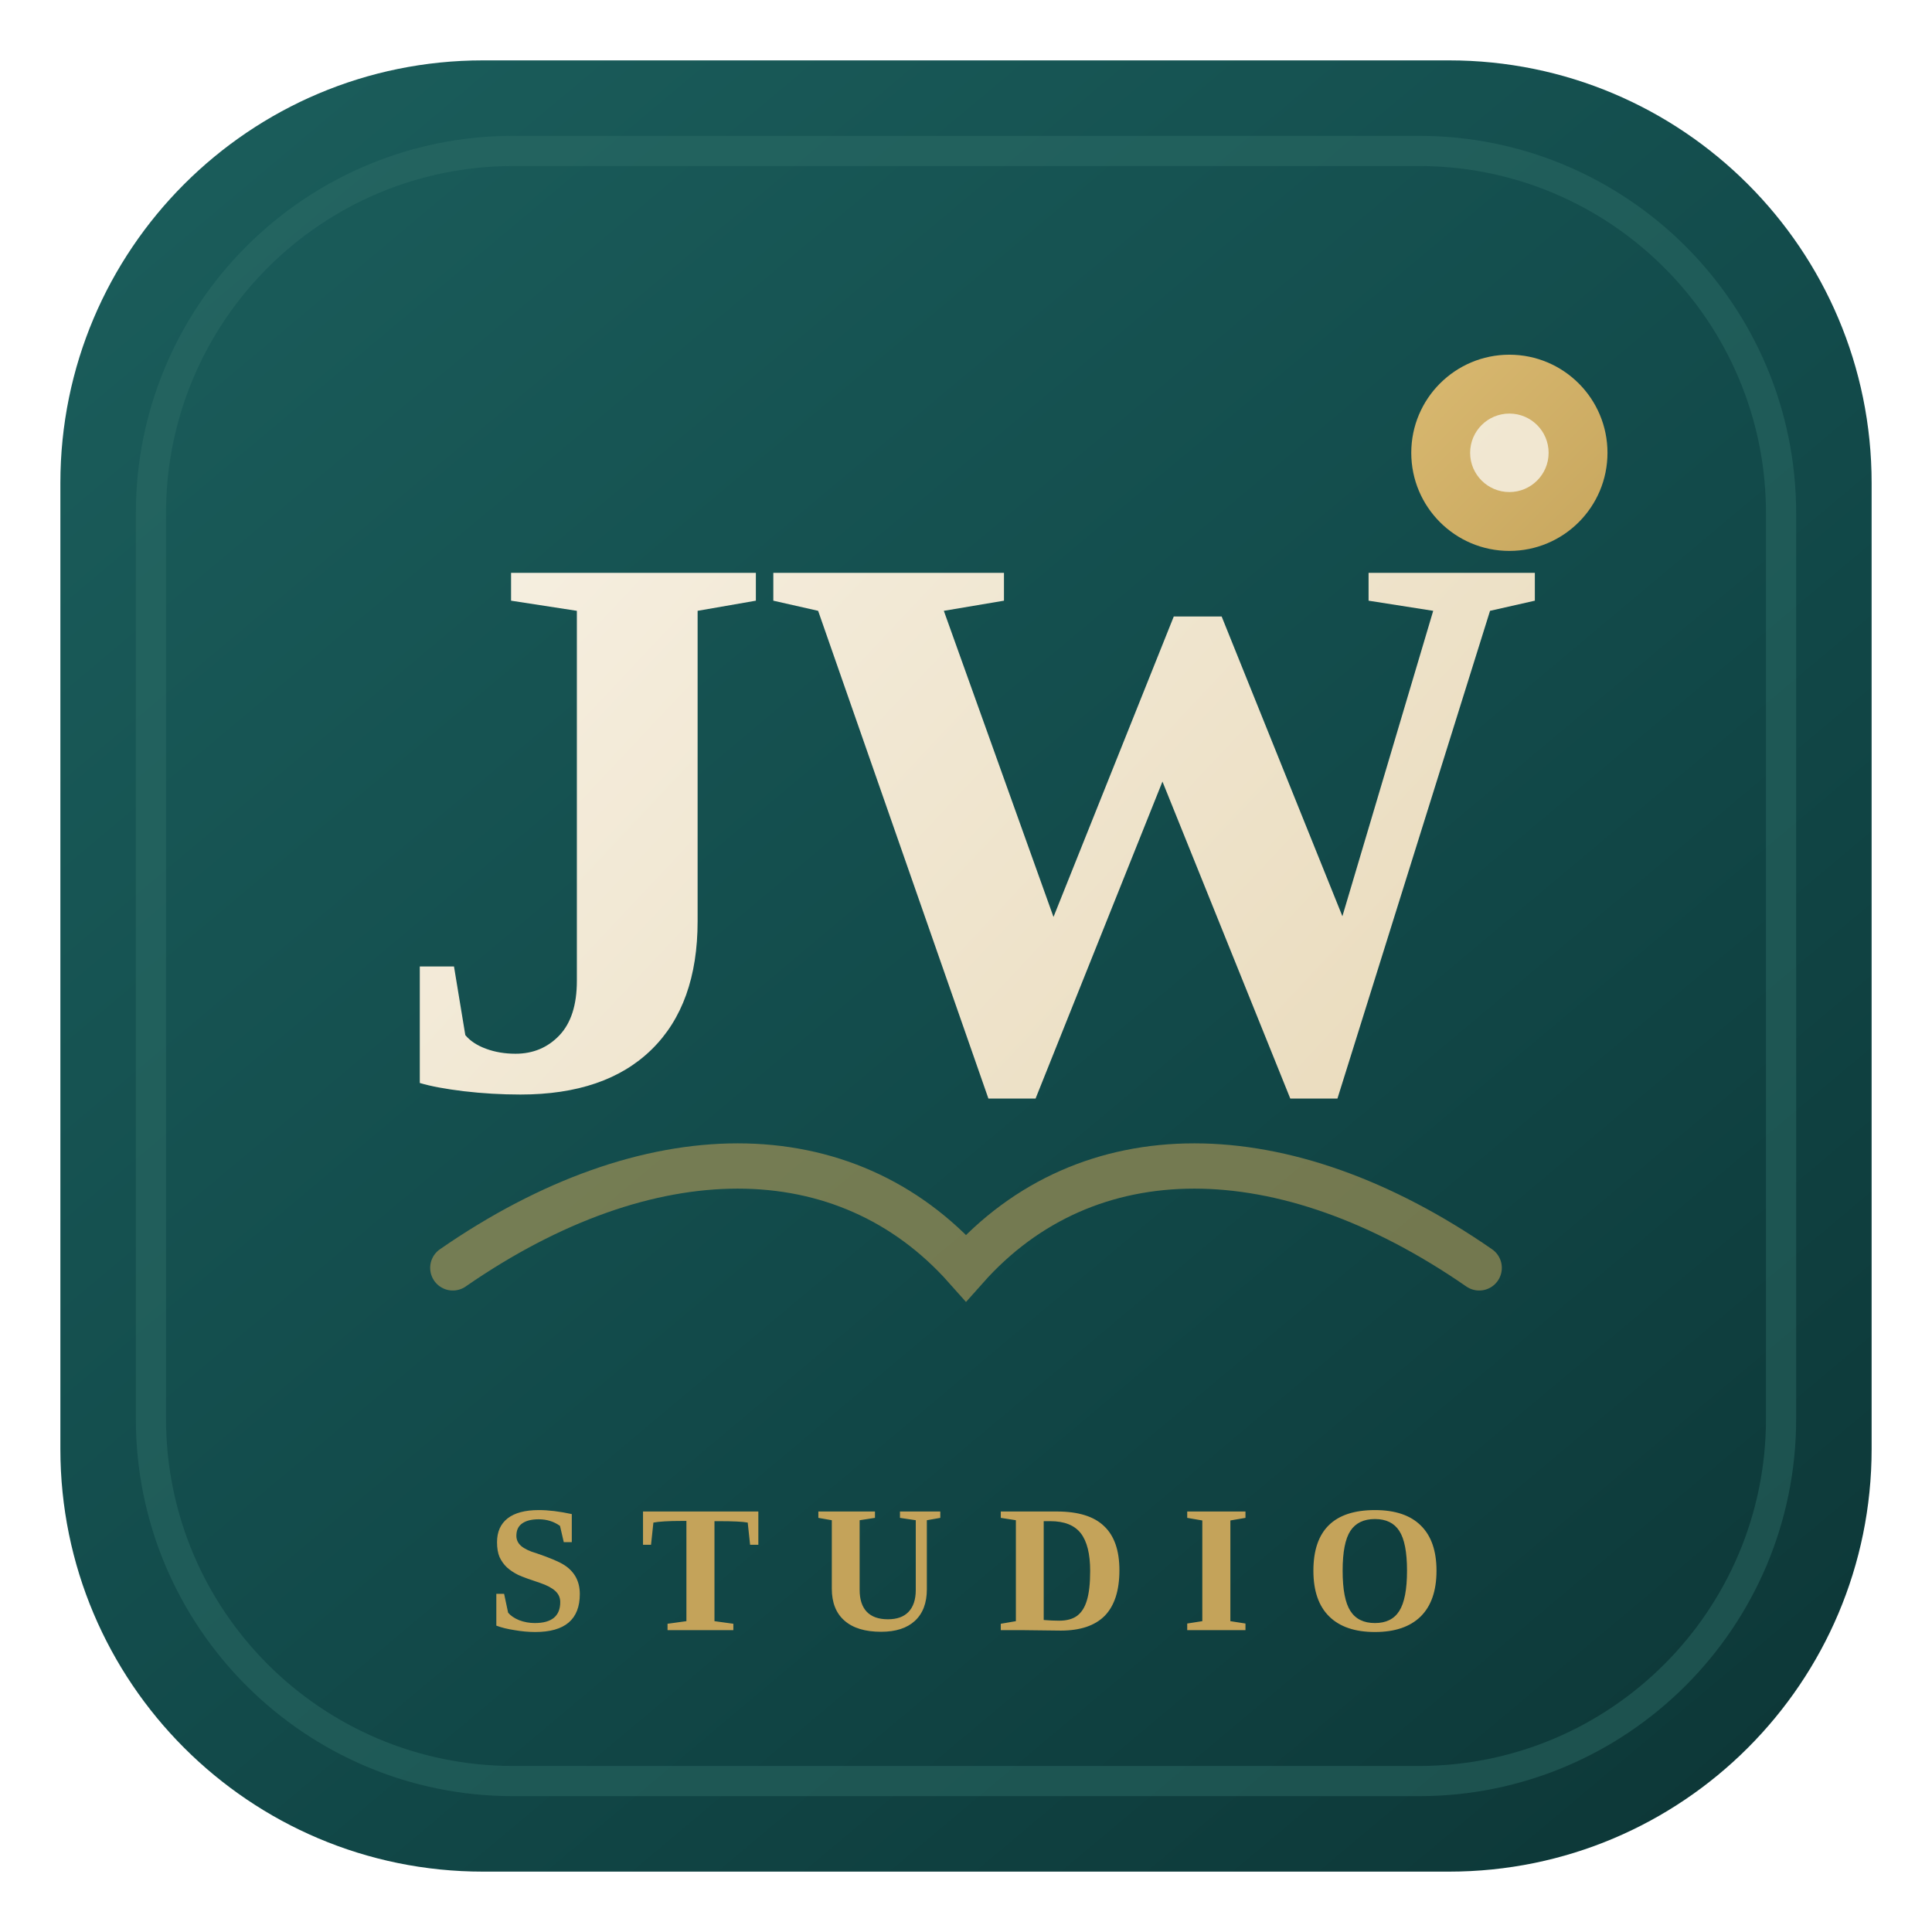
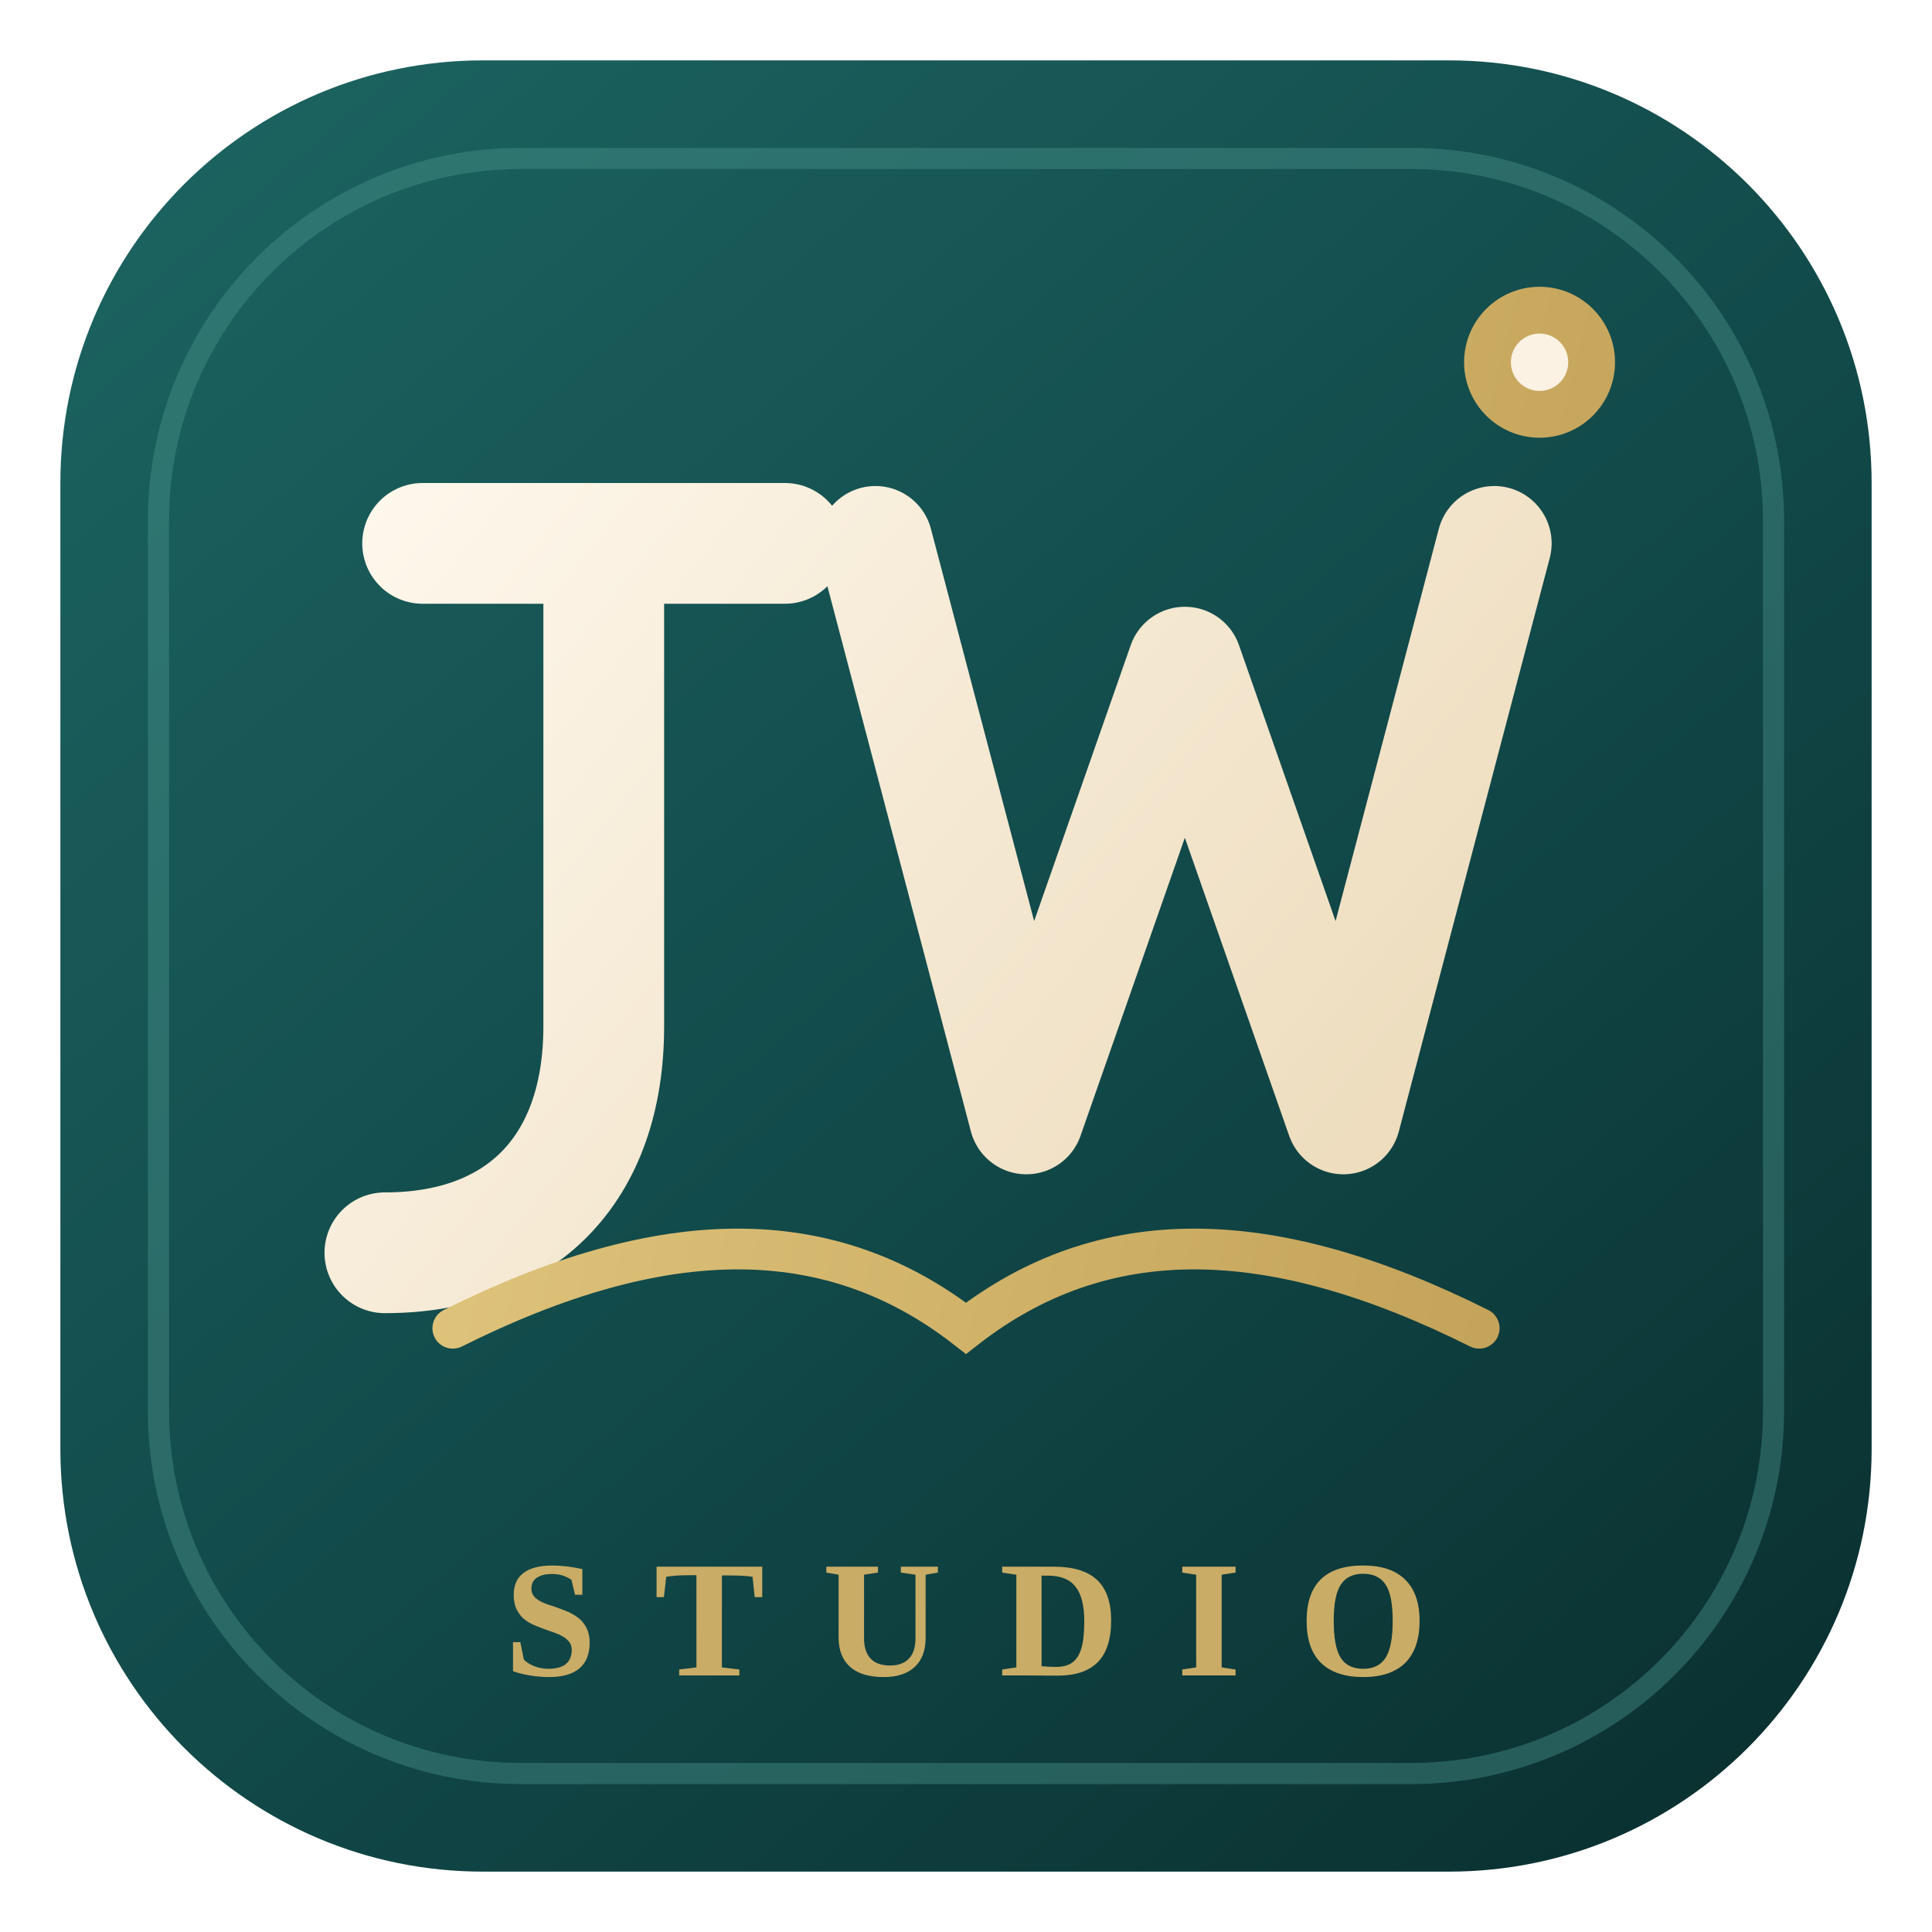
<svg xmlns="http://www.w3.org/2000/svg" viewBox="0 0 128 128" role="img" aria-label="JW Studio">
  <defs>
-     <linearGradient id="bg" x1="18" y1="8" x2="112" y2="120" gradientUnits="userSpaceOnUse">
-       <stop stop-color="#1A5C5A" />
-       <stop offset="0.55" stop-color="#124A4A" />
-       <stop offset="1" stop-color="#0D3838" />
+     <linearGradient id="bg" x1="12" y1="2" x2="118" y2="126" gradientUnits="userSpaceOnUse">
+       <stop stop-color="#1C6461" />
+       <stop offset="0.52" stop-color="#124A4A" />
+       <stop offset="1" stop-color="#0A2E2E" />
    </linearGradient>
-     <linearGradient id="ink" x1="30" y1="28" x2="98" y2="92" gradientUnits="userSpaceOnUse">
-       <stop stop-color="#F7F1E4" />
-       <stop offset="1" stop-color="#E7D7B5" />
+     <linearGradient id="ink" x1="24" y1="24" x2="104" y2="88" gradientUnits="userSpaceOnUse">
+       <stop stop-color="#FFF9EF" />
+       <stop offset="1" stop-color="#EAD7B4" />
    </linearGradient>
-     <linearGradient id="gold" x1="86" y1="18" x2="108" y2="40" gradientUnits="userSpaceOnUse">
-       <stop stop-color="#E2C27A" />
+     <linearGradient id="gold" x1="18" y1="18" x2="110" y2="40" gradientUnits="userSpaceOnUse">
+       <stop stop-color="#E8CF86" />
      <stop offset="1" stop-color="#C4A35A" />
    </linearGradient>
  </defs>
  <rect x="4" y="4" width="120" height="120" rx="28" fill="url(#bg)" />
-   <rect x="10" y="10" width="108" height="108" rx="24" fill="none" stroke="#2F6F6A" stroke-opacity="0.45" stroke-width="2" />
-   <path d="M30 84c13-9 26-9 34 0 8-9 21-9 34 0" fill="none" stroke="#C4A35A" stroke-opacity="0.55" stroke-width="3" stroke-linecap="round" />
-   <text x="64" y="72" text-anchor="middle" fill="url(#ink)" font-family="Georgia, 'Times New Roman', serif" font-size="52" font-weight="700" letter-spacing="-1">JW</text>
-   <circle cx="100" cy="30" r="6.5" fill="url(#gold)" />
-   <circle cx="100" cy="30" r="2.6" fill="#F7F1E4" fill-opacity="0.85" />
-   <text x="64" y="108" text-anchor="middle" fill="#C4A35A" font-family="Georgia, 'Times New Roman', serif" font-size="12" font-weight="700" letter-spacing="3.5">STUDIO</text>
+   <rect x="10.5" y="10.5" width="107" height="107" rx="24" fill="none" stroke="#4A948E" stroke-opacity="0.42" stroke-width="1.4" />
+   <g fill="none" stroke="url(#ink)" stroke-linecap="round" stroke-linejoin="round">
+     <path d="M28 36h24" stroke-width="8" />
+     <path d="M40 36v32c0 9.5-5.5 15-14.5 15" stroke-width="8" />
+     <path d="M58 36l10 38 10.5-30 10.5 30 10-38" stroke-width="7.6" />
+   </g>
+   <circle cx="102" cy="24" r="5" fill="url(#gold)" />
+   <circle cx="102" cy="24" r="1.9" fill="#FFF9EF" fill-opacity="0.92" />
+   <path d="M30 88c14-7 25-7 34 0 9-7 20-7 34 0" fill="none" stroke="url(#gold)" stroke-width="2.7" stroke-linecap="round" />
+   <text x="64" y="111" text-anchor="middle" fill="#C9AC66" font-family="Georgia, 'Times New Roman', serif" font-size="11" font-weight="700" letter-spacing="3.8">STUDIO</text>
</svg>
